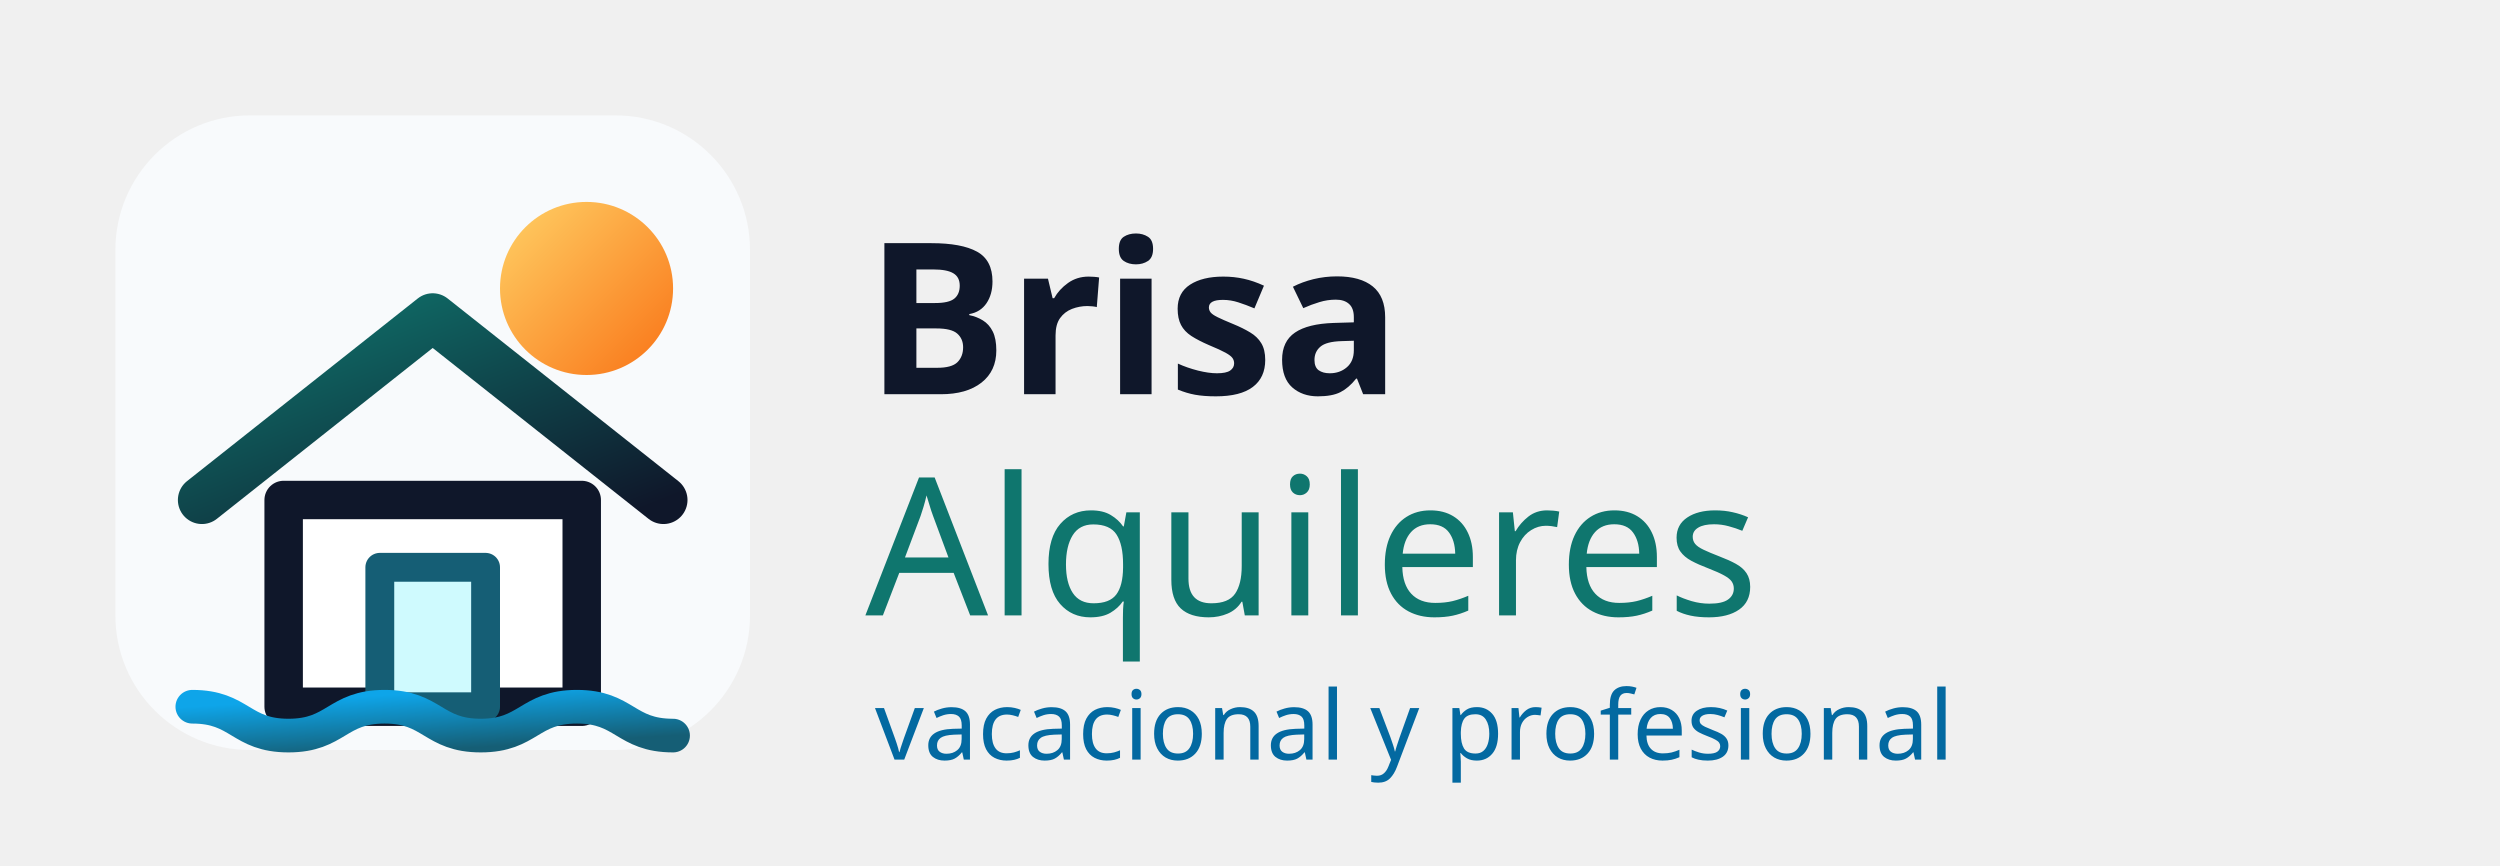
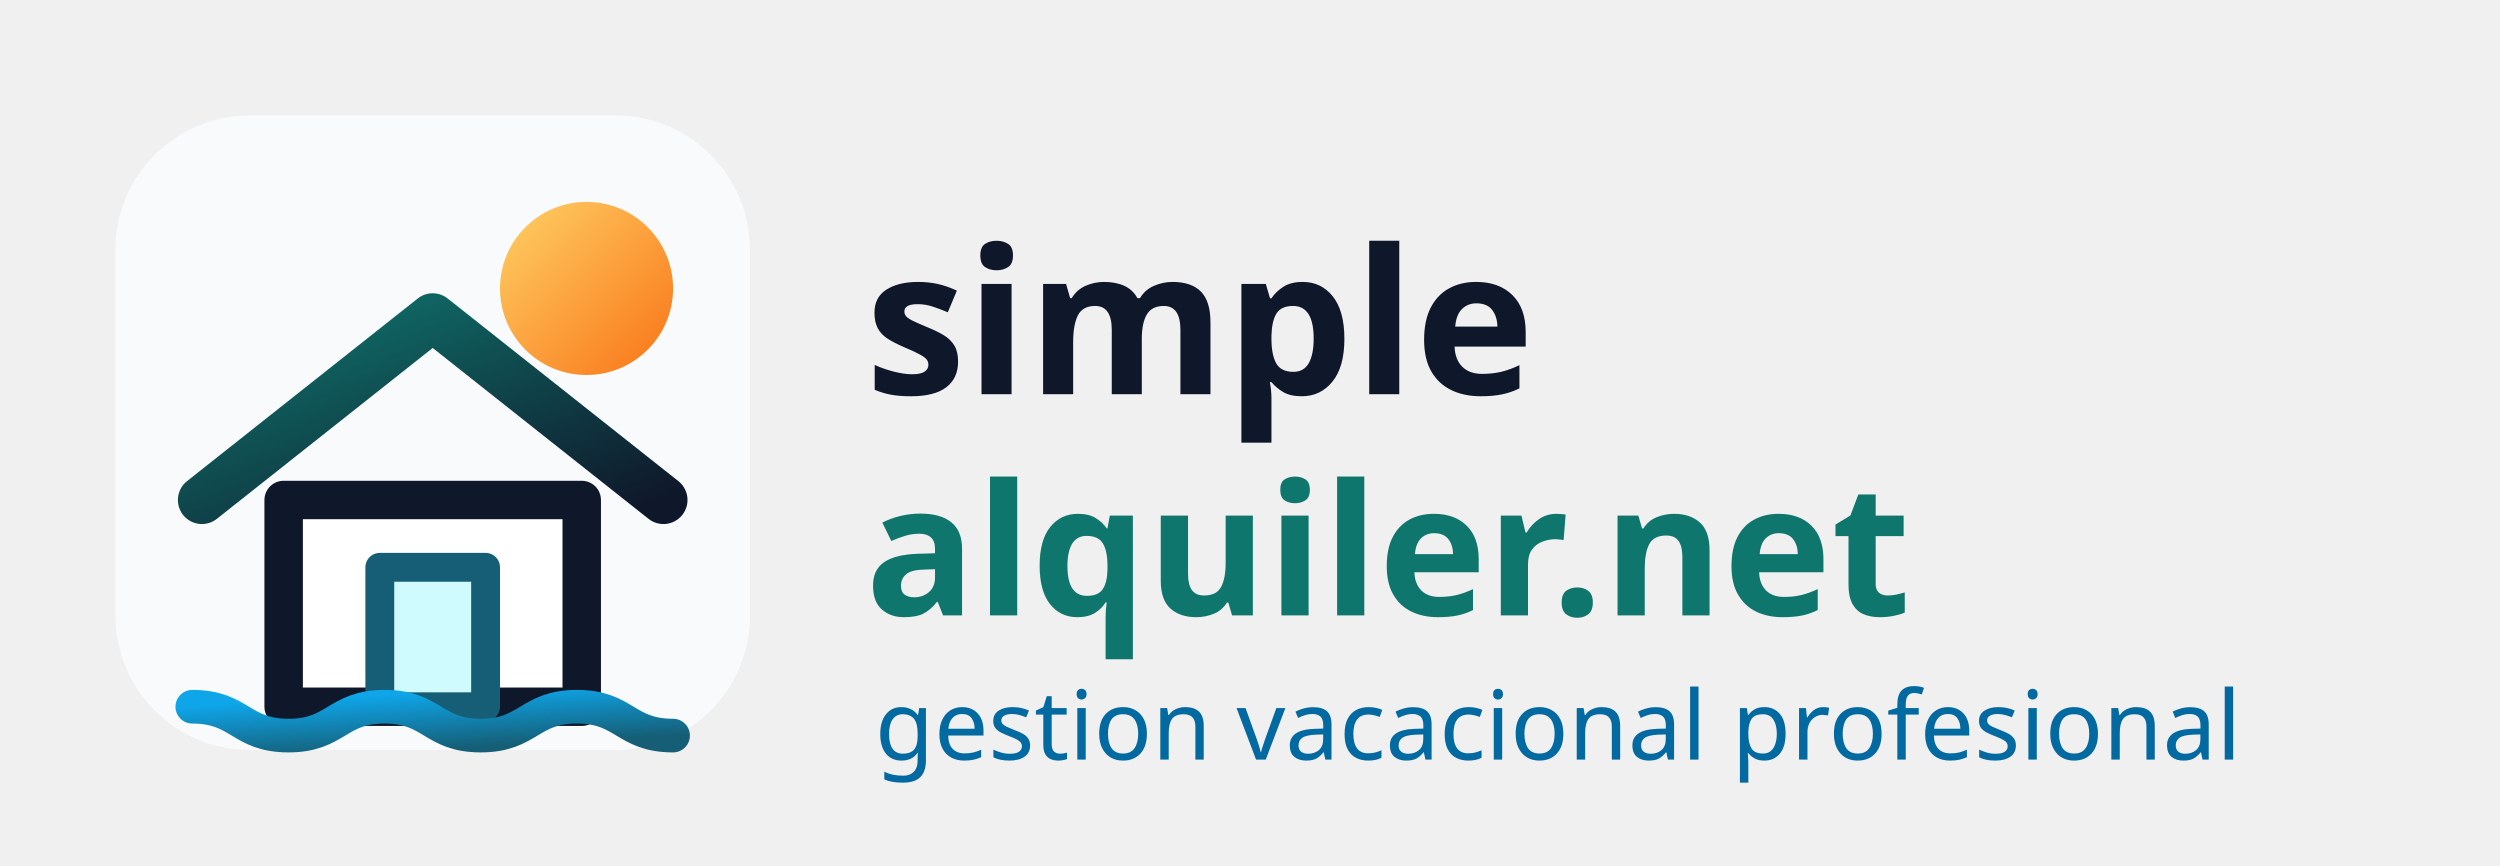
<svg xmlns="http://www.w3.org/2000/svg" viewBox="0 0 520 180" role="img" aria-labelledby="title desc">
  <defs>
    <linearGradient id="sun" x1="0" y1="0" x2="1" y2="1">
      <stop offset="0%" stop-color="#ffd166" />
      <stop offset="100%" stop-color="#f97316" />
    </linearGradient>
    <linearGradient id="sea" x1="0" y1="0" x2="1" y2="1">
      <stop offset="0%" stop-color="#0ea5e9" />
      <stop offset="100%" stop-color="#155e75" />
    </linearGradient>
    <linearGradient id="roof" x1="0" y1="0" x2="1" y2="1">
      <stop offset="0%" stop-color="#0f766e" />
      <stop offset="100%" stop-color="#0f172a" />
    </linearGradient>
  </defs>
  <g transform="translate(24 24)">
    <rect width="132" height="132" rx="28" fill="#f8fafc" />
    <circle cx="98" cy="36" r="18" fill="url(#sun)" />
    <path d="M18 80 66 42l48 38" fill="none" stroke="url(#roof)" stroke-width="10" stroke-linecap="round" stroke-linejoin="round" />
    <path d="M35 80h62v43H35z" fill="#ffffff" stroke="#0f172a" stroke-width="8" stroke-linejoin="round" />
    <path d="M55 94h22v29H55z" fill="#cffafe" stroke="#155e75" stroke-width="6" stroke-linejoin="round" />
    <path d="M16 123c10 0 10 6 20 6s10-6 20-6 10 6 20 6 10-6 20-6 10 6 20 6" fill="none" stroke="url(#sea)" stroke-width="7" stroke-linecap="round" />
  </g>
  <g transform="translate(180 42)">
-     <text x="0" y="40" font-size="44" font-family="'Sora','Avenir Next','Trebuchet MS',sans-serif" font-weight="700" fill="#0f172a">Brisa</text>
-     <text x="0" y="86" font-size="40" font-family="'Sora','Avenir Next','Trebuchet MS',sans-serif" font-weight="500" fill="#0f766e">Alquileres</text>
-     <text x="2" y="116" font-size="20" font-family="'Sora','Avenir Next','Trebuchet MS',sans-serif" font-weight="500" fill="#0369a1">vacacional y profesional</text>
+     <text x="0" y="40" font-size="42" font-family="'Sora','Avenir Next','Trebuchet MS',sans-serif" font-weight="700" fill="#0f172a">simple</text>
+     <text x="0" y="86" font-size="38" font-family="'Sora','Avenir Next','Trebuchet MS',sans-serif" font-weight="600" fill="#0f766e">alquiler.net</text>
+     <text x="2" y="116" font-size="20" font-family="'Sora','Avenir Next','Trebuchet MS',sans-serif" font-weight="500" fill="#0369a1">gestion vacacional profesional</text>
  </g>
</svg>
